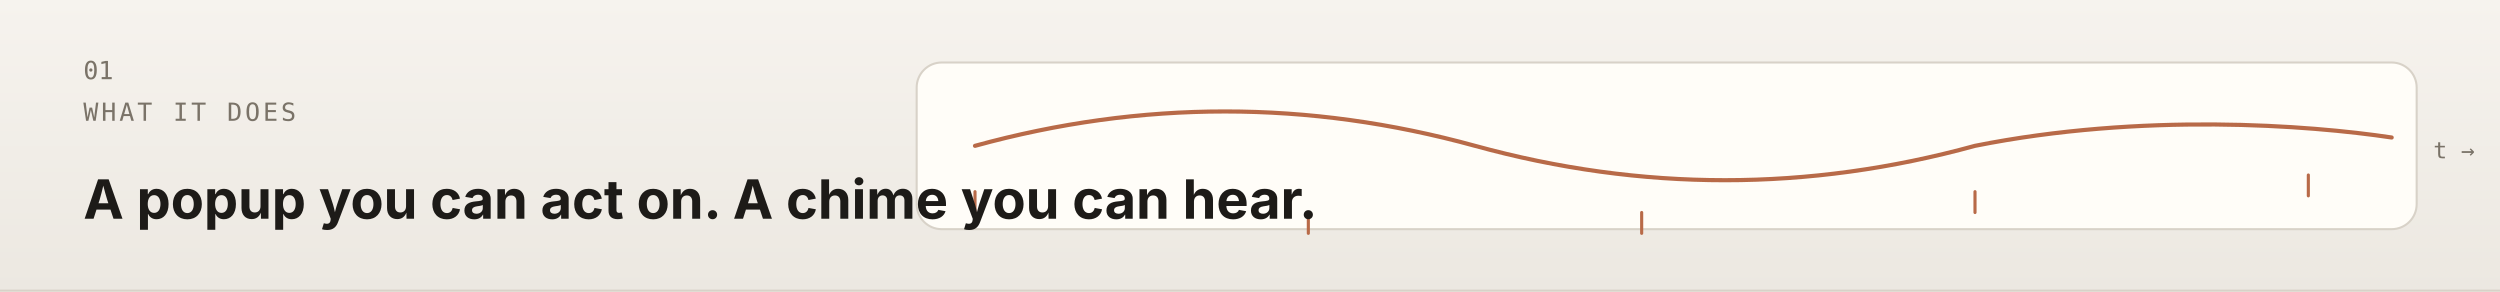
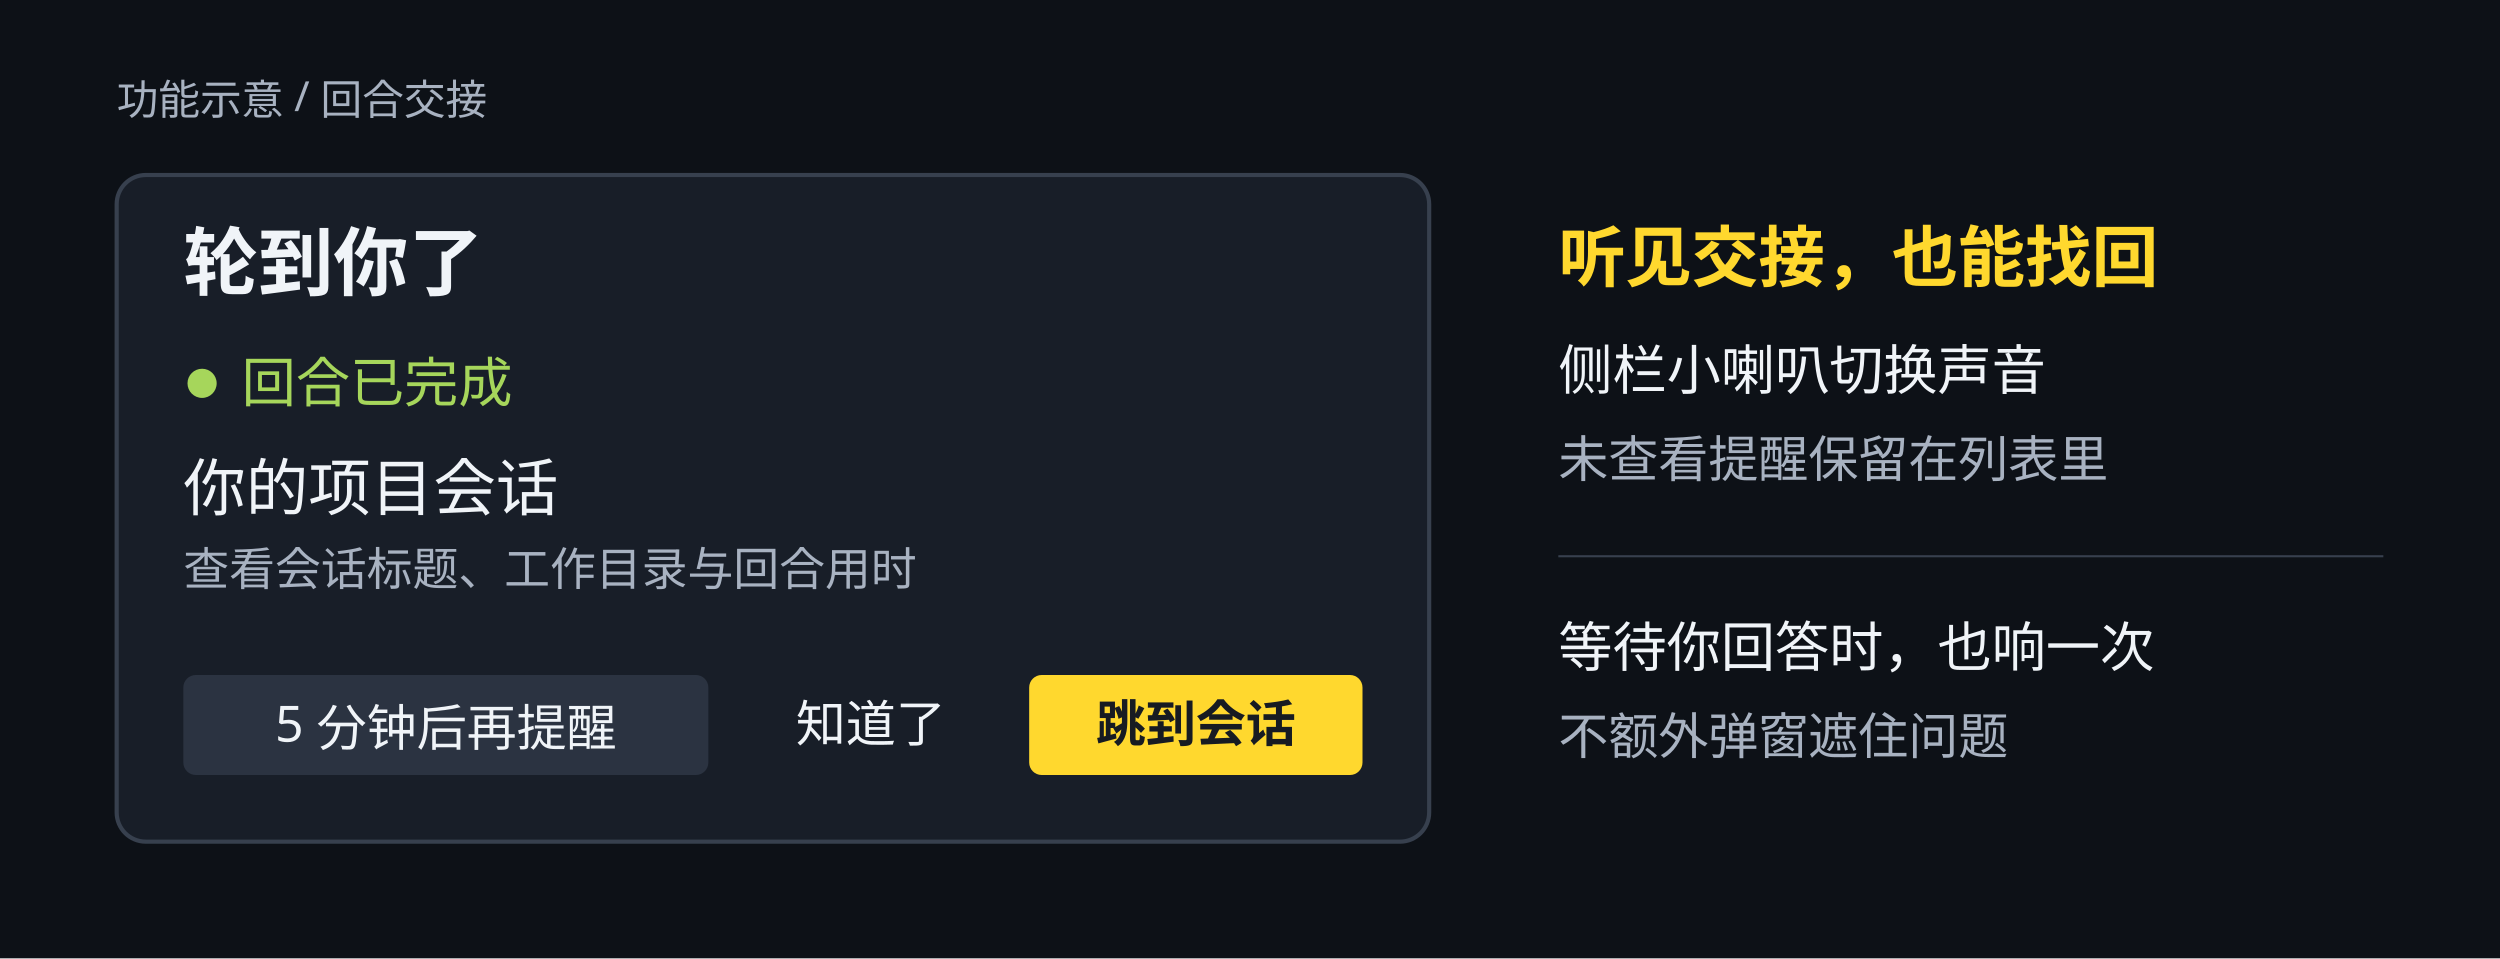
- <svg xmlns="http://www.w3.org/2000/svg" viewBox="0 0 1200 140" width="100%" role="img" aria-labelledby="what-title what-desc" preserveAspectRatio="xMidYMid meet">
-   <defs>
-     <linearGradient id="bg-w" x1="0" y1="0" x2="0" y2="1">
-       <stop offset="0" stop-color="#f6f3ee" />
-       <stop offset="1" stop-color="#ece8e1" />
-     </linearGradient>
-   </defs>
-   <rect width="1200" height="140" fill="url(#bg-w)" />
-   <rect x="0" y="139" width="1200" height="1" fill="#d8d2c8" />
-   <g font-family="ui-monospace, 'JetBrains Mono', 'SFMono-Regular', Consolas, monospace" font-size="12" fill="#7a7368">
-     <text x="40" y="38">01</text>
-     <text x="40" y="58" letter-spacing="1.4">WHAT IT DOES</text>
-   </g>
-   <g transform="translate(440 30)">
-     <rect x="0" y="0" width="720" height="80" rx="12" fill="#fffdf8" stroke="#d8d2c8" />
-     <g transform="translate(28 40)">
-       <path d="M0 0 C 80 -22, 160 -22, 240 0 C 320 22, 400 22, 480 0 C 560 -16, 640 -10, 680 -4" fill="none" stroke="#b86a48" stroke-width="2" stroke-linecap="round" />
-       <g stroke="#b86a48" stroke-width="1.5" stroke-linecap="round">
-         <line x1="0" y1="22" x2="0" y2="32" />
-         <line x1="160" y1="32" x2="160" y2="42" />
-         <line x1="320" y1="32" x2="320" y2="42" />
-         <line x1="480" y1="22" x2="480" y2="32" />
-         <line x1="640" y1="14" x2="640" y2="24" />
-       </g>
-       <text x="700" y="6" font-family="ui-monospace, monospace" font-size="11" fill="#7a7368">t →</text>
+ <svg xmlns="http://www.w3.org/2000/svg" width="1200" height="460" viewBox="0 0 1200 460" role="img" aria-labelledby="title desc">
+   <g font-family="'Segoe UI','Microsoft YaHei','PingFang SC',sans-serif">
+     <rect width="1200" height="460" fill="#0d1117" />
+     <text x="56" y="55" font-size="20" fill="#a8b2c1">功能示意 / 回合交接</text>
+     <g id="reminder-card">
+       <rect x="56" y="84" width="630" height="320" rx="14" fill="#181e28" stroke="#37404e" stroke-width="2" />
+       <text x="88" y="139" fill="#f0f4f8" font-size="36" font-weight="700">轮到你了</text>
+       <circle cx="97" cy="184" r="7" fill="#a6d65b" />
+       <text x="116" y="193" fill="#a6d65b" font-size="26">回合已完成</text>
+       <text x="88" y="245" fill="#f0f4f8" font-size="30">你的项目会话</text>
+       <text x="88" y="281" fill="#a8b2c1" font-size="22">查看会话标题、工作目录与回合用时</text>
+       <rect x="88" y="324" width="252" height="48" rx="6" fill="#2b3341" />
+       <text x="214" y="356" text-anchor="middle" fill="#f0f4f8" font-size="24">5 分钟后再提醒</text>
+       <text x="418" y="356" text-anchor="middle" fill="#f0f4f8" font-size="24">知道了</text>
+       <rect x="494" y="324" width="160" height="48" rx="6" fill="#ffd82e" />
+       <text x="574" y="356" text-anchor="middle" fill="#171b22" font-size="24" font-weight="700">跳到会话</text>
+     </g>
+     <g id="sound-and-unread">
+       <text x="748" y="135" fill="#ffd82e" font-size="32" font-weight="700">听见交接，也能找回</text>
+       <text x="748" y="187" fill="#f0f4f8" font-size="26">侧栏小喇叭切换声音</text>
+       <text x="748" y="229" fill="#a8b2c1" font-size="24">未查看提醒保留在列表里</text>
+       <path d="M748 267H1144" stroke="#37404e" />
+       <text x="748" y="320" fill="#f0f4f8" font-size="26">等待你回答时，也响一次</text>
+       <text x="748" y="362" fill="#a8b2c1" font-size="24">不额外弹窗遮住问题</text>
    </g>
  </g>
-   <g font-family="-apple-system, BlinkMacSystemFont, 'Segoe UI', 'PingFang SC', sans-serif">
-     <text x="40" y="105" font-size="26" font-weight="700" fill="#1d1b18">A popup you can act on. A chime you can hear.</text>
-   </g>
</svg>
